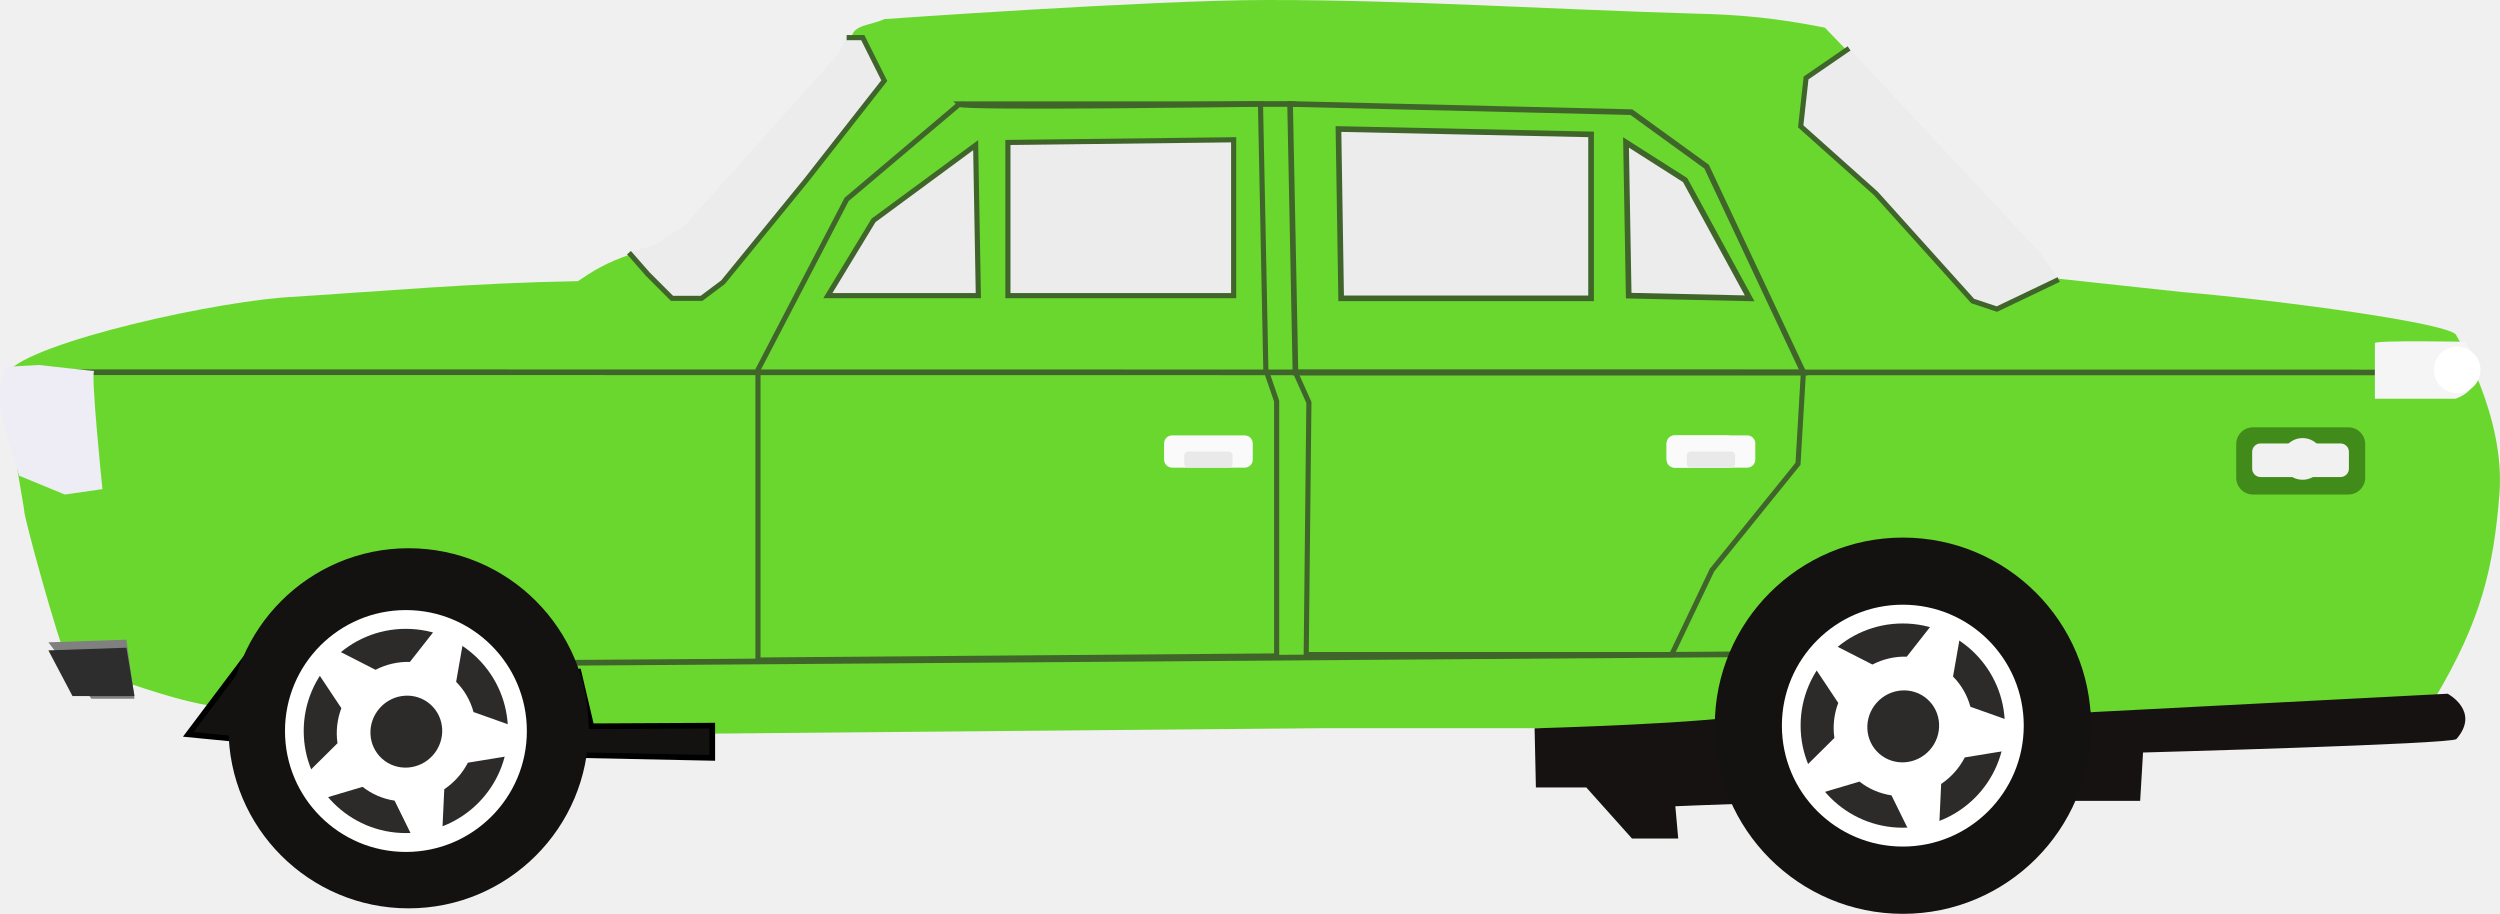
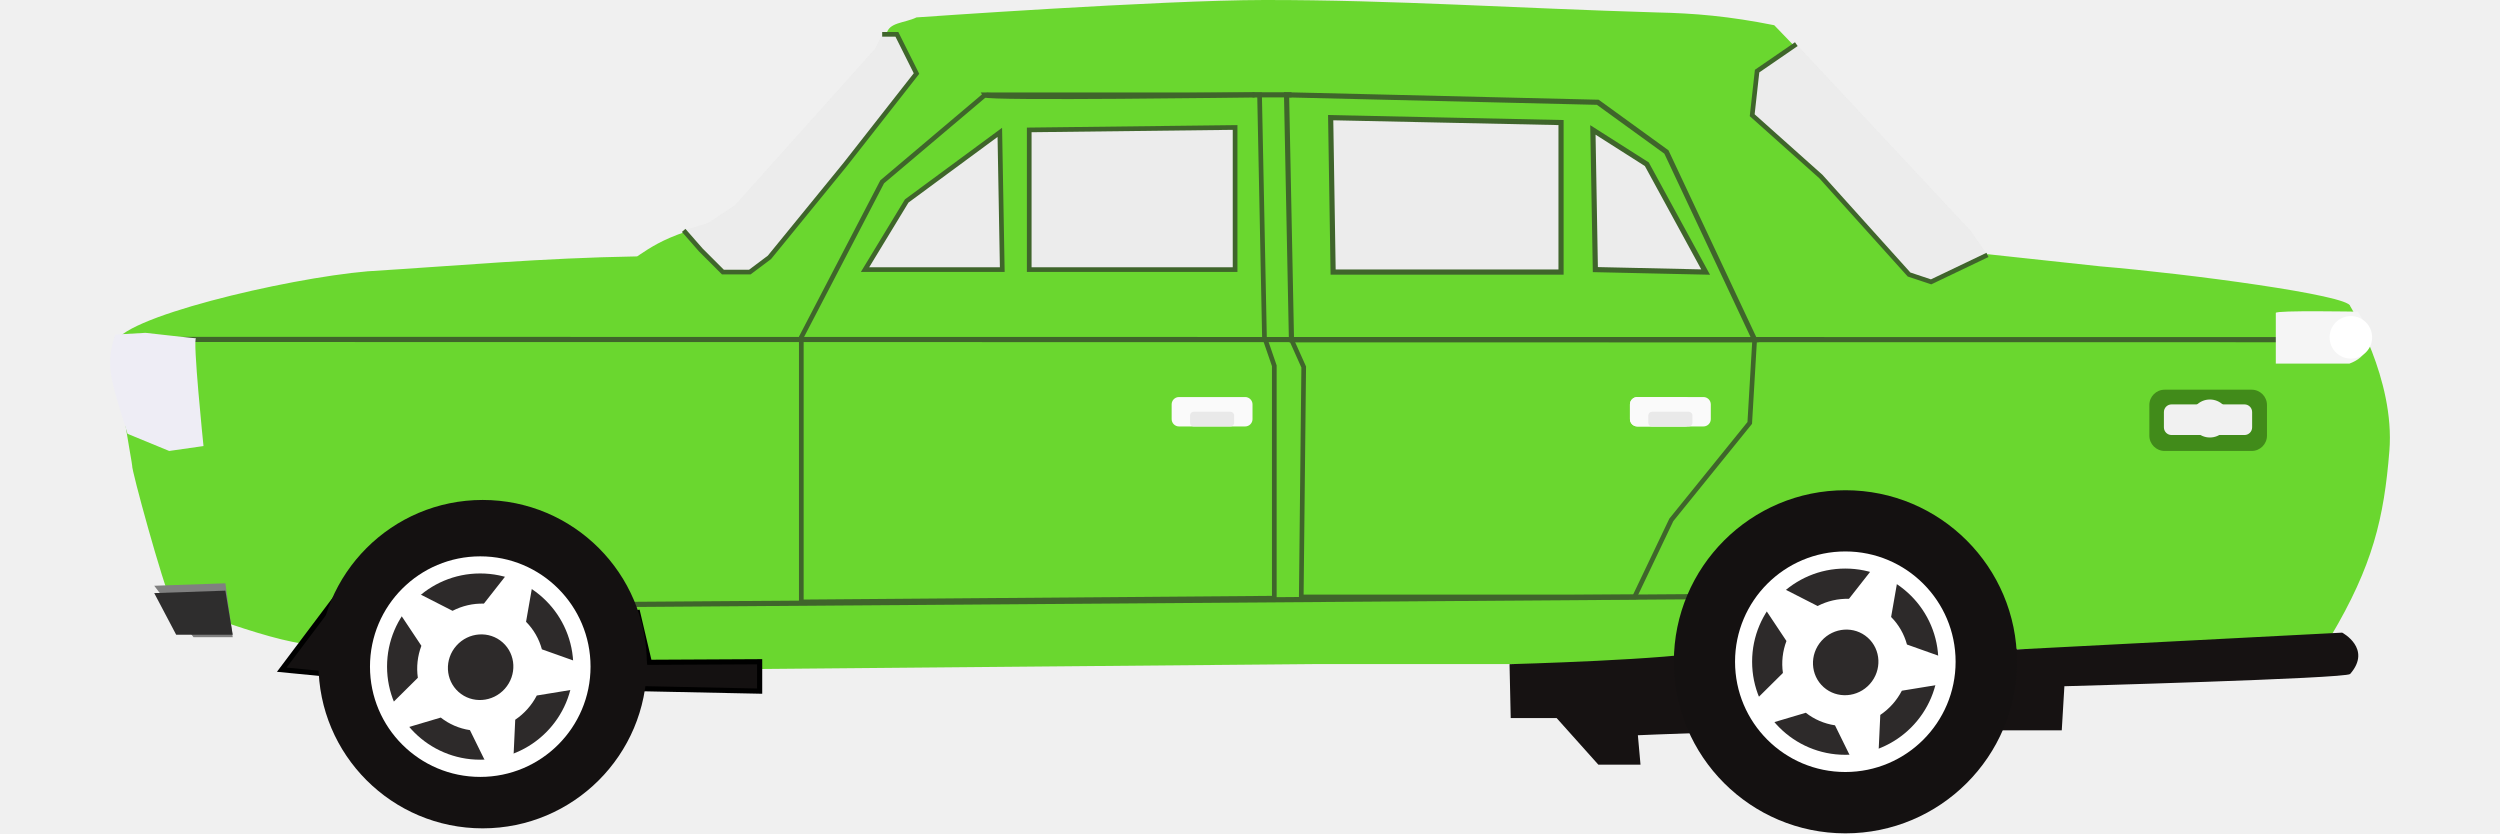
- <svg xmlns="http://www.w3.org/2000/svg" viewBox="0 0 930.247 340.033" height="95.965mm" width="262.54mm" version="1.1">
+ <svg xmlns="http://www.w3.org/2000/svg" viewBox="0 0 930.247 340.033" height="30px" width="90px" version="1.1">
  <defs>
    <linearGradient id="s" gradientUnits="userSpaceOnUse" gradientTransform="matrix(0,121.56,-121.56,0,948.5,509.63)">
      <stop stop-color="#141111" offset="0" />
      <stop stop-color="#3b3b3b" offset="1" />
    </linearGradient>
    <linearGradient id="t" gradientUnits="userSpaceOnUse" gradientTransform="matrix(2.8433,104.25,-104.25,2.8433,939.02,518.32)">
      <stop stop-color="#141111" offset="0" />
      <stop stop-color="#3b3b3b" offset="1" />
    </linearGradient>
    <linearGradient id="u" gradientUnits="userSpaceOnUse" gradientTransform="matrix(28.706,0,0,28.706,239.29,444.11)">
      <stop stop-color="#f5f5f5" offset="0" />
      <stop stop-color="#ddd" offset="1" />
    </linearGradient>
    <linearGradient id="m" gradientUnits="userSpaceOnUse" gradientTransform="matrix(7.001,0,0,7.001,241.96,444.11)">
      <stop stop-color="#fff" offset="0" />
      <stop stop-color="#ffe6ab" offset="1" />
    </linearGradient>
    <linearGradient id="n" gradientUnits="userSpaceOnUse" gradientTransform="matrix(36.114,0,0,36.114,230.89,466.9)">
      <stop stop-color="#eeedf5" offset="0" />
      <stop stop-color="#f2ffab" offset="1" />
    </linearGradient>
    <linearGradient id="d" gradientUnits="userSpaceOnUse" y1="6.6353e-17" gradientTransform="matrix(0 274.88 -271 0 694.98 475.36)" x1=".034">
      <stop stop-color="#6ad72f" offset="0" />
      <stop stop-color="#4b9a20" offset="1" />
    </linearGradient>
    <linearGradient id="c" gradientUnits="userSpaceOnUse" gradientTransform="matrix(1,207,-207,1,773,325)">
      <stop stop-color="#6ad72f" offset="0" />
      <stop stop-color="#52a724" offset="1" />
    </linearGradient>
    <linearGradient id="b" gradientUnits="userSpaceOnUse" gradientTransform="matrix(-3 209.96 -207 -3.0429 777 524.04)">
      <stop stop-color="#6ad72f" offset="0" />
      <stop stop-color="#52a724" offset="1" />
    </linearGradient>
    <linearGradient id="a" gradientUnits="userSpaceOnUse" gradientTransform="matrix(-3 209.96 -207 -3.0429 600 523.03)">
      <stop stop-color="#6ad72f" offset="0" />
      <stop stop-color="#52a724" offset="1" />
    </linearGradient>
  </defs>
  <g transform="translate(-223.96 -485.35)">
    <g stroke="#3f652b" fill="#e6e6e6">
      <path opacity="0.449" d="m829 538.36 1 57 45 1-24-44-22-14z" />
      <path opacity="0.449" d="m722 533.36 1 63h93v-61l-94-2z" />
      <path opacity="0.449" d="m587 539.36-38 28-17 28h56l-1-56z" />
      <path opacity="0.449" d="m683 537.36-84 1v57h84v-58z" />
    </g>
    <path d="m695 485.35c-42.788 0.044-142 7.102-142 7.102-4.92 2.387-11.428 1.935-12.242 6.906h4.238l8 16-29 37-31 38-8 6h-11l-9-9-6.447-7.369c-9.291 3.246-13.643 6.003-19.549 9.979-39.792 0.695-71.005 3.66-110 6.086-33.5 2.883-102.67 19.296-103.04 29.795-0.326 9.352 7.134 49.09 7 49.498-0.417 1.269 12.519 48.503 16.035 55.609 4.31 2.238 55.23 21.539 60 16.262 23.4-9.049 19.398-23.258 22-32.492 10.726-14.506 8.127-8.881 21-14.199 22.499-5.451 19.644-10.171 39-9.129 6.71 0.361 2.65 5.899 8.221 10.123 8.009 6.073 20.097 9.04 26.779 20.307l17 33.518c7.822 4.008 35.477 3.309 45 2.996l228-2.027h131c16.667-4.874 25.737-2.13 33-11.158 3.486-9.305-0.764-34.681 8-43.615 9.023-4.109 15.711-8.547 22-8.113 3.376-2.355 14.539-2.336 30-2.029 25.686 2.526 27.597 6.516 42 19.271 6.983 7.783-0.592 6.054 20 39.676 41.55 0.262 97.82-6.071 128-5.189 17.28-29.051 21.8-48.519 24-75.809 2.37-29.295-16-59.094-16-59.094-0.16-4.431-65.94-13.205-102-16.229l-46.227-4.988 0.227 0.322-23 11-9-3-36-40-28-25 2-18 15.059-10.352c-3.35-3.47-8.06-8.37-8.06-8.37-18.491-3.692-32.453-4.877-48-5.215-56.509-1.655-107.61-5.125-160-5.072zm27 48.008 94 2v61h-93zm-39 4v58h-84v-57zm146 1 22 14 24 44-45-1zm-242 1 1 56h-56l17-28z" fill="url(#d)" />
    <g transform="matrix(1 0 0 1.0143 .0000035455 194.39)">
      <path d="m706 423.5h189l-2 33.5-32 39-15 31h-136l1-92.5-5-11z" stroke="#3f652b" stroke-width="1.9px" fill="url(#c)" />
    </g>
    <g stroke="#3f652b">
      <path d="m704 524.04 2 99.908h189l-36-76.58-28-20.285-127-3.043zm18 9.32 94 2v61h-93l-1-63zm107 5 22 14 24 44-45-1-1-57z" stroke-width="2.105px" fill="url(#b)" />
      <path d="m581 524.04-42 35.5-33 63.395v108.02l193-1.522v-94.838l-4.018-11.664-1.996-98.895h-111.99zm102 13.32v58h-84v-57l84-1zm-96 2 1 56h-56l17-28 38-28z" stroke-width="1.914" fill="url(#a)" />
      <path d="m225.95 623.85 914.3 0.098" stroke-width="2.105px" fill="none" />
    </g>
    <g transform="matrix(1 0 0 .99998 .0000035455 199.36)">
      <path d="m690.08 324.69h15.918" stroke="#3f652b" stroke-width="2.1px" fill="none" />
    </g>
    <g transform="matrix(1 0 0 1.0143 -6 191.35)">
      <path d="m443 533 432-3.093" stroke="#3f652b" stroke-width="2.09px" fill="none" />
    </g>
    <g transform="matrix(1 0 0 1.0143 .0000035455 190.34)">
      <path d="m581 329c0.5 1.489 109.98 0 109.98 0" stroke="#3f652b" stroke-width="2.09px" fill="none" />
    </g>
    <g transform="matrix(1 0 0 .75 17.111 310.61)">
      <path d="m673 453c0-2.208-1.344-4-3-4h-27c-1.656 0-3 1.792-3 4v8c0 2.208 1.344 4 3 4h27c1.656 0 3-1.792 3-4v-8z" fill="#fafafa" />
    </g>
    <g transform="matrix(1 0 0 .75 204.11 310.61)">
      <path d="m673 453c0-2.208-1.344-4-3-4h-27c-1.656 0-3 1.792-3 4v8c0 2.208 1.344 4 3 4h27c1.656 0 3-1.792 3-4v-8z" fill="#fafafa" />
    </g>
    <g transform="matrix(.77273 0 0 .75 349.57 310.61)">
      <path d="m673 453c0-2.208-1.74-4-3.882-4h-25.236c-2.142 0-3.882 1.792-3.882 4v8c0 2.208 1.74 4 3.882 4h25.236c2.142 0 3.882-1.792 3.882-4v-8z" fill="#fafafa" />
    </g>
    <g transform="translate(-1.3889 199.36)">
      <path d="m684 455.5c0-0.828-0.672-1.5-1.5-1.5h-15c-0.828 0-1.5 0.672-1.5 1.5v3c0 0.828 0.672 1.5 1.5 1.5h15c0.828 0 1.5-0.672 1.5-1.5v-3z" fill="#e9e9e9" />
    </g>
    <g transform="translate(185.61 199.36)">
      <path d="m684 455.5c0-0.828-0.672-1.5-1.5-1.5h-15c-0.828 0-1.5 0.672-1.5 1.5v3c0 0.828 0.672 1.5 1.5 1.5h15c0.828 0 1.5-0.672 1.5-1.5v-3z" fill="#e9e9e9" />
    </g>
    <g transform="matrix(.92652 0 0 1 87.772 203.36)">
      <path d="m1130 540.13s13.27 6.508 3.5 16.871c-1.77 1.879-125.84 5-125.84 5l-1.16 18h-28.234s10.819-61.81-17.286-72c-31.287-11.344-64.359-12.759-86 21-21.129 32.959-2.93 53.367-3 52-0.056-1.099-52.159 1-52.159 1l1.159 12h-18.572l-18.349-19h-20.238l-0.524-22s72.918-1.806 88.683-5.5c27.713-6.493 27-45.5 27-45.5l21-7c9.577-1.285 20.736-1.513 33-1l24 3 29.734 50 143.29-6.871z" fill="#161212" />
    </g>
    <path d="m489 755.36v12l-48-1-2-32 5 21.238 45-0.238z" stroke="#000" stroke-width="2.1px" fill="#141111" />
    <path d="m312 760.36-18-1.751 22-29.249-4 31z" stroke="#000" stroke-width="2.1px" fill="#141111" />
    <g transform="matrix(1.1024 0 0 1.1024 -113.59 127.57)">
      <circle cy="569.5" cx="948.5" r="63.5" fill="url(#s)" />
    </g>
    <g transform="matrix(1.0551 0 0 1.0551 -624.78 155.47)">
      <circle cy="569.5" cx="948.5" r="63.5" fill="url(#t)" />
    </g>
    <g transform="translate(-557 201.36)">
      <g transform="translate(-2,4)">
        <circle cy="552" cx="934" r="45" fill="#fff" />
      </g>
      <g transform="matrix(.80952 0 0 .80952 173.48 99.429)">
        <circle cy="564" cx="937" r="21" fill="#f3f3f3" />
      </g>
      <g transform="matrix(1.3333,0,0,1.3333,-324.67,-186)">
        <circle cy="556.5" cx="942.5" r="28.5" fill="#2d2a2a" />
      </g>
      <g transform="matrix(2.4414,-2.7411,2.6799,2.3869,-2859.2,1777.9)">
        <path d="m936.88 551.08c-0.92-0.112-1.85-0.112-2.77 0l-1.219 4.767c-1.136 0.445-2.14 1.175-2.915 2.118l-4.911-0.314c-0.39 0.84-0.677 1.725-0.855 2.634l4.157 2.633c0.072 1.218 0.456 2.398 1.114 3.427l-1.817 4.573c0.679 0.631 1.431 1.178 2.241 1.628l3.788-3.141c1.182 0.308 2.422 0.308 3.604 0l3.788 3.141c0.81-0.45 1.562-0.997 2.241-1.628l-1.817-4.573c0.658-1.029 1.042-2.209 1.114-3.427l4.157-2.633c-0.178-0.909-0.465-1.794-0.855-2.634l-4.911 0.314c-0.775-0.943-1.779-1.673-2.915-2.118l-1.219-4.767zm-1.385 7.731c2.034 0 3.685 1.651 3.685 3.685s-1.651 3.685-3.685 3.685-3.685-1.651-3.685-3.685 1.651-3.685 3.685-3.685z" fill="#fff" />
      </g>
    </g>
    <g transform="translate(-2 203.36)">
      <circle cy="552" cx="934" r="45" fill="#fff" />
    </g>
    <g transform="matrix(.80952 0 0 .80952 173.48 298.79)">
      <circle cy="564" cx="937" r="21" fill="#f3f3f3" />
    </g>
    <g transform="matrix(1.3333 0 0 1.3333 -324.67 13.362)">
      <circle cy="556.5" cx="942.5" r="28.5" fill="#2d2a2a" />
    </g>
    <g transform="matrix(2.4414 -2.7411 2.6799 2.3869 -2859.2 1977.3)">
      <path d="m936.88 551.08c-0.92-0.112-1.85-0.112-2.77 0l-1.219 4.767c-1.136 0.445-2.14 1.175-2.915 2.118l-4.911-0.314c-0.39 0.84-0.677 1.725-0.855 2.634l4.157 2.633c0.072 1.218 0.456 2.398 1.114 3.427l-1.817 4.573c0.679 0.631 1.431 1.178 2.241 1.628l3.788-3.141c1.182 0.308 2.422 0.308 3.604 0l3.788 3.141c0.81-0.45 1.562-0.997 2.241-1.628l-1.817-4.573c0.658-1.029 1.042-2.209 1.114-3.427l4.157-2.633c-0.178-0.909-0.465-1.794-0.855-2.634l-4.911 0.314c-0.775-0.943-1.779-1.673-2.915-2.118l-1.219-4.767zm-1.385 7.731c2.034 0 3.685 1.651 3.685 3.685s-1.651 3.685-3.685 3.685-3.685-1.651-3.685-3.685 1.651-3.685 3.685-3.685z" fill="#fff" />
    </g>
    <g transform="matrix(1.1429 0 0 1 -157.71 200.36)">
      <path fill="#418b1a" d="m1104 450.25c0-3.449-2.45-6.25-5.47-6.25h-31.06c-3.02 0-5.47 2.801-5.47 6.25v12.5c0 3.449 2.45 6.25 5.47 6.25h31.06c3.02 0 5.47-2.801 5.47-6.25v-12.5z" />
    </g>
    <g transform="matrix(.85714 0 0 .5 151.71 428.36)">
      <path d="m1104 450.25c0-3.449-1.63-6.25-3.65-6.25h-34.7c-2.02 0-3.65 2.801-3.65 6.25v12.5c0 3.449 1.63 6.25 3.65 6.25h34.7c2.02 0 3.65-2.801 3.65-6.25v-12.5z" fill="#f1f1f1" />
    </g>
    <g transform="matrix(.775 0 0 .775 277.08 101.99)">
      <circle cy="715" cx="1037" r="10" fill="#f1f1f1" />
    </g>
    <g transform="matrix(-1.1528 0 0 -1.4669 1416.6 1274.6)">
      <path d="m241.96 436.89h26.036v14.114c0 0.762-29.036 0.339-29.036 0.339s-10.006-10.663 3-14.453z" fill="url(#u)" />
    </g>
    <g transform="matrix(-2.4783 0 0 -2.4783 1746.6 1724.6)">
      <circle cy="444.5" cx="245.46" r="3.5" fill="url(#m)" />
    </g>
    <g fill="#808080" transform="translate(0 198.36)">
      <path d="m274 547-3-22-29.036 1 16.018 21h16.018z" fill="#808080" />
    </g>
    <path fill="#2e2d2d" d="m274 744.36-3-18-29.036 1 8.965 17h23.071z" />
    <g transform="translate(-4.9321 178.36)">
      <path d="m264 445c-1.557-0.321 3 44 3 44l-14 2-17-7c-7.064-22.683-9.114-28.086-5-40.5l12.342-0.701s22.215 2.522 20.658 2.201z" fill="url(#n)" />
    </g>
    <path opacity="0.449" d="m479 569-11 7.357-10 3 7 8 9 9h11l8-6 31-38 29-37-8-16h-6l-3 6" fill="#e6e6e6" />
    <path opacity="0.449" d="m912 503.36-16 11-2 18 28 25 36 40 9 3 23-11-7-10-71-76z" fill="#e6e6e6" />
    <path d="m458 579.36 7 8 9 9h11l8-6 31-38 29-37-8-16h-6" stroke="#3f652b" stroke-width="1.9" fill="none" />
    <path d="m912 503.36-16 11-2 18 28 25 36 40 9 3 23-11" stroke="#3f652b" stroke-width="1.9" fill="none" />
  </g>
</svg>
